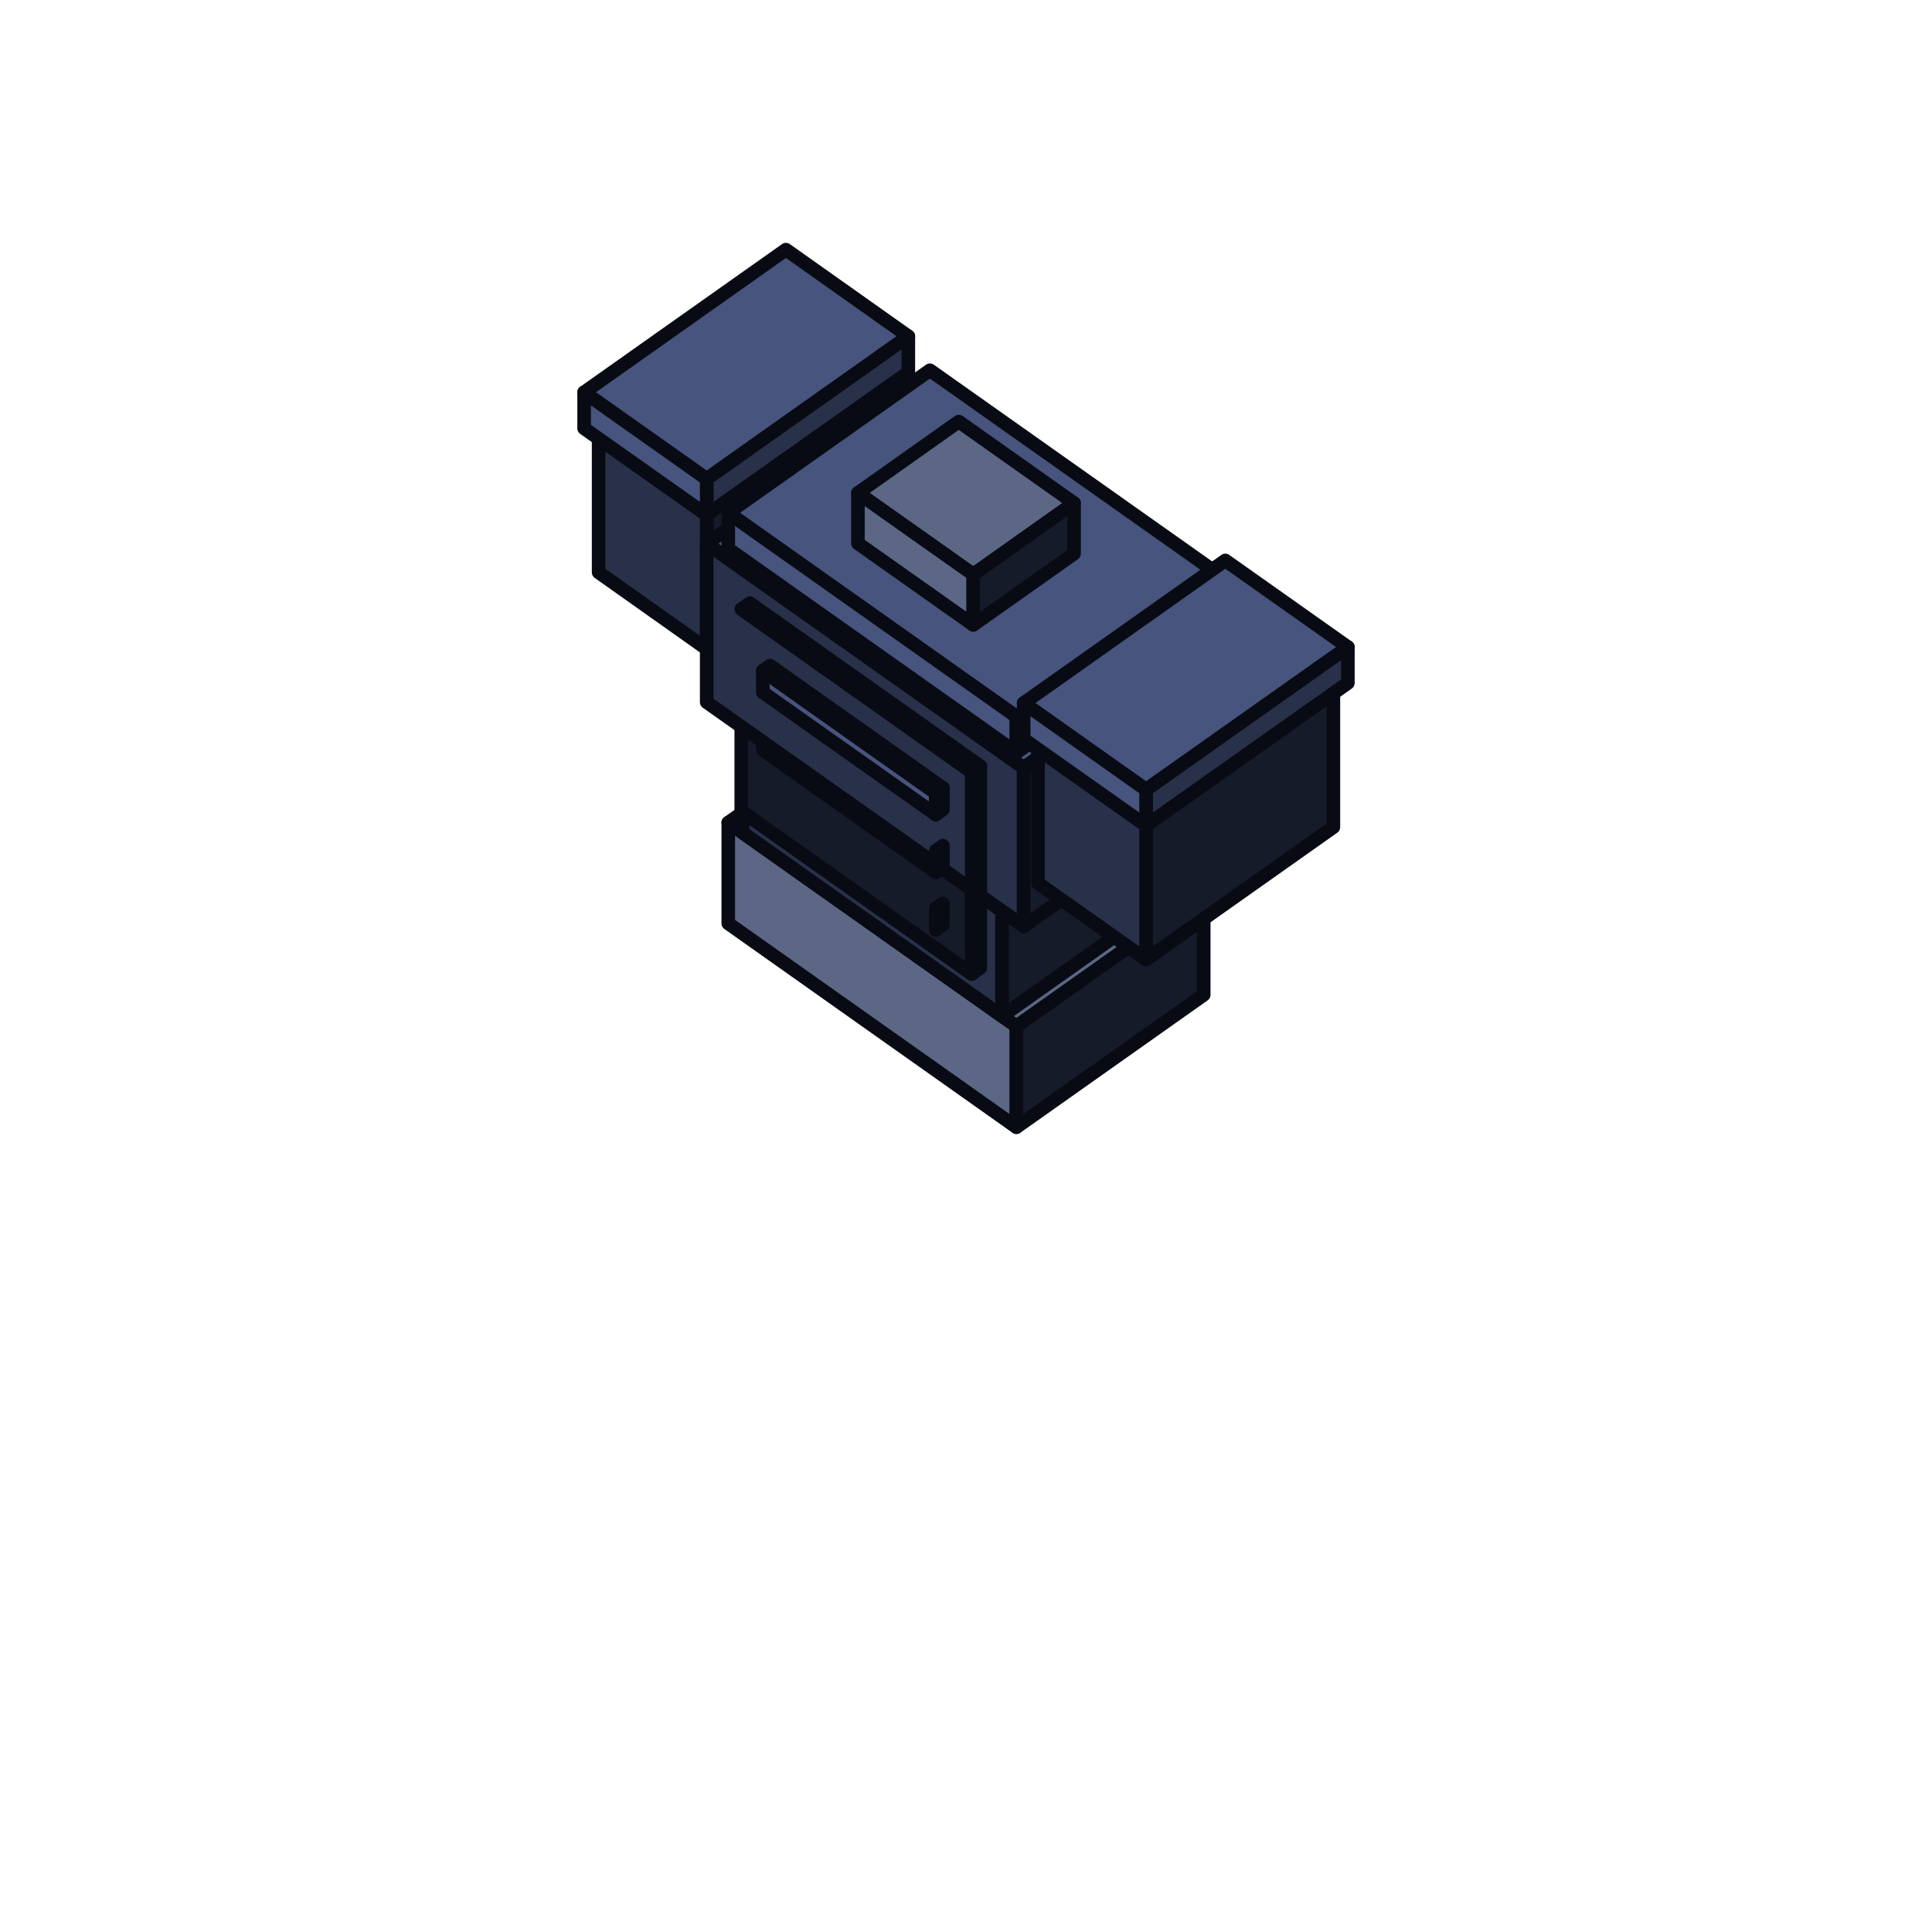
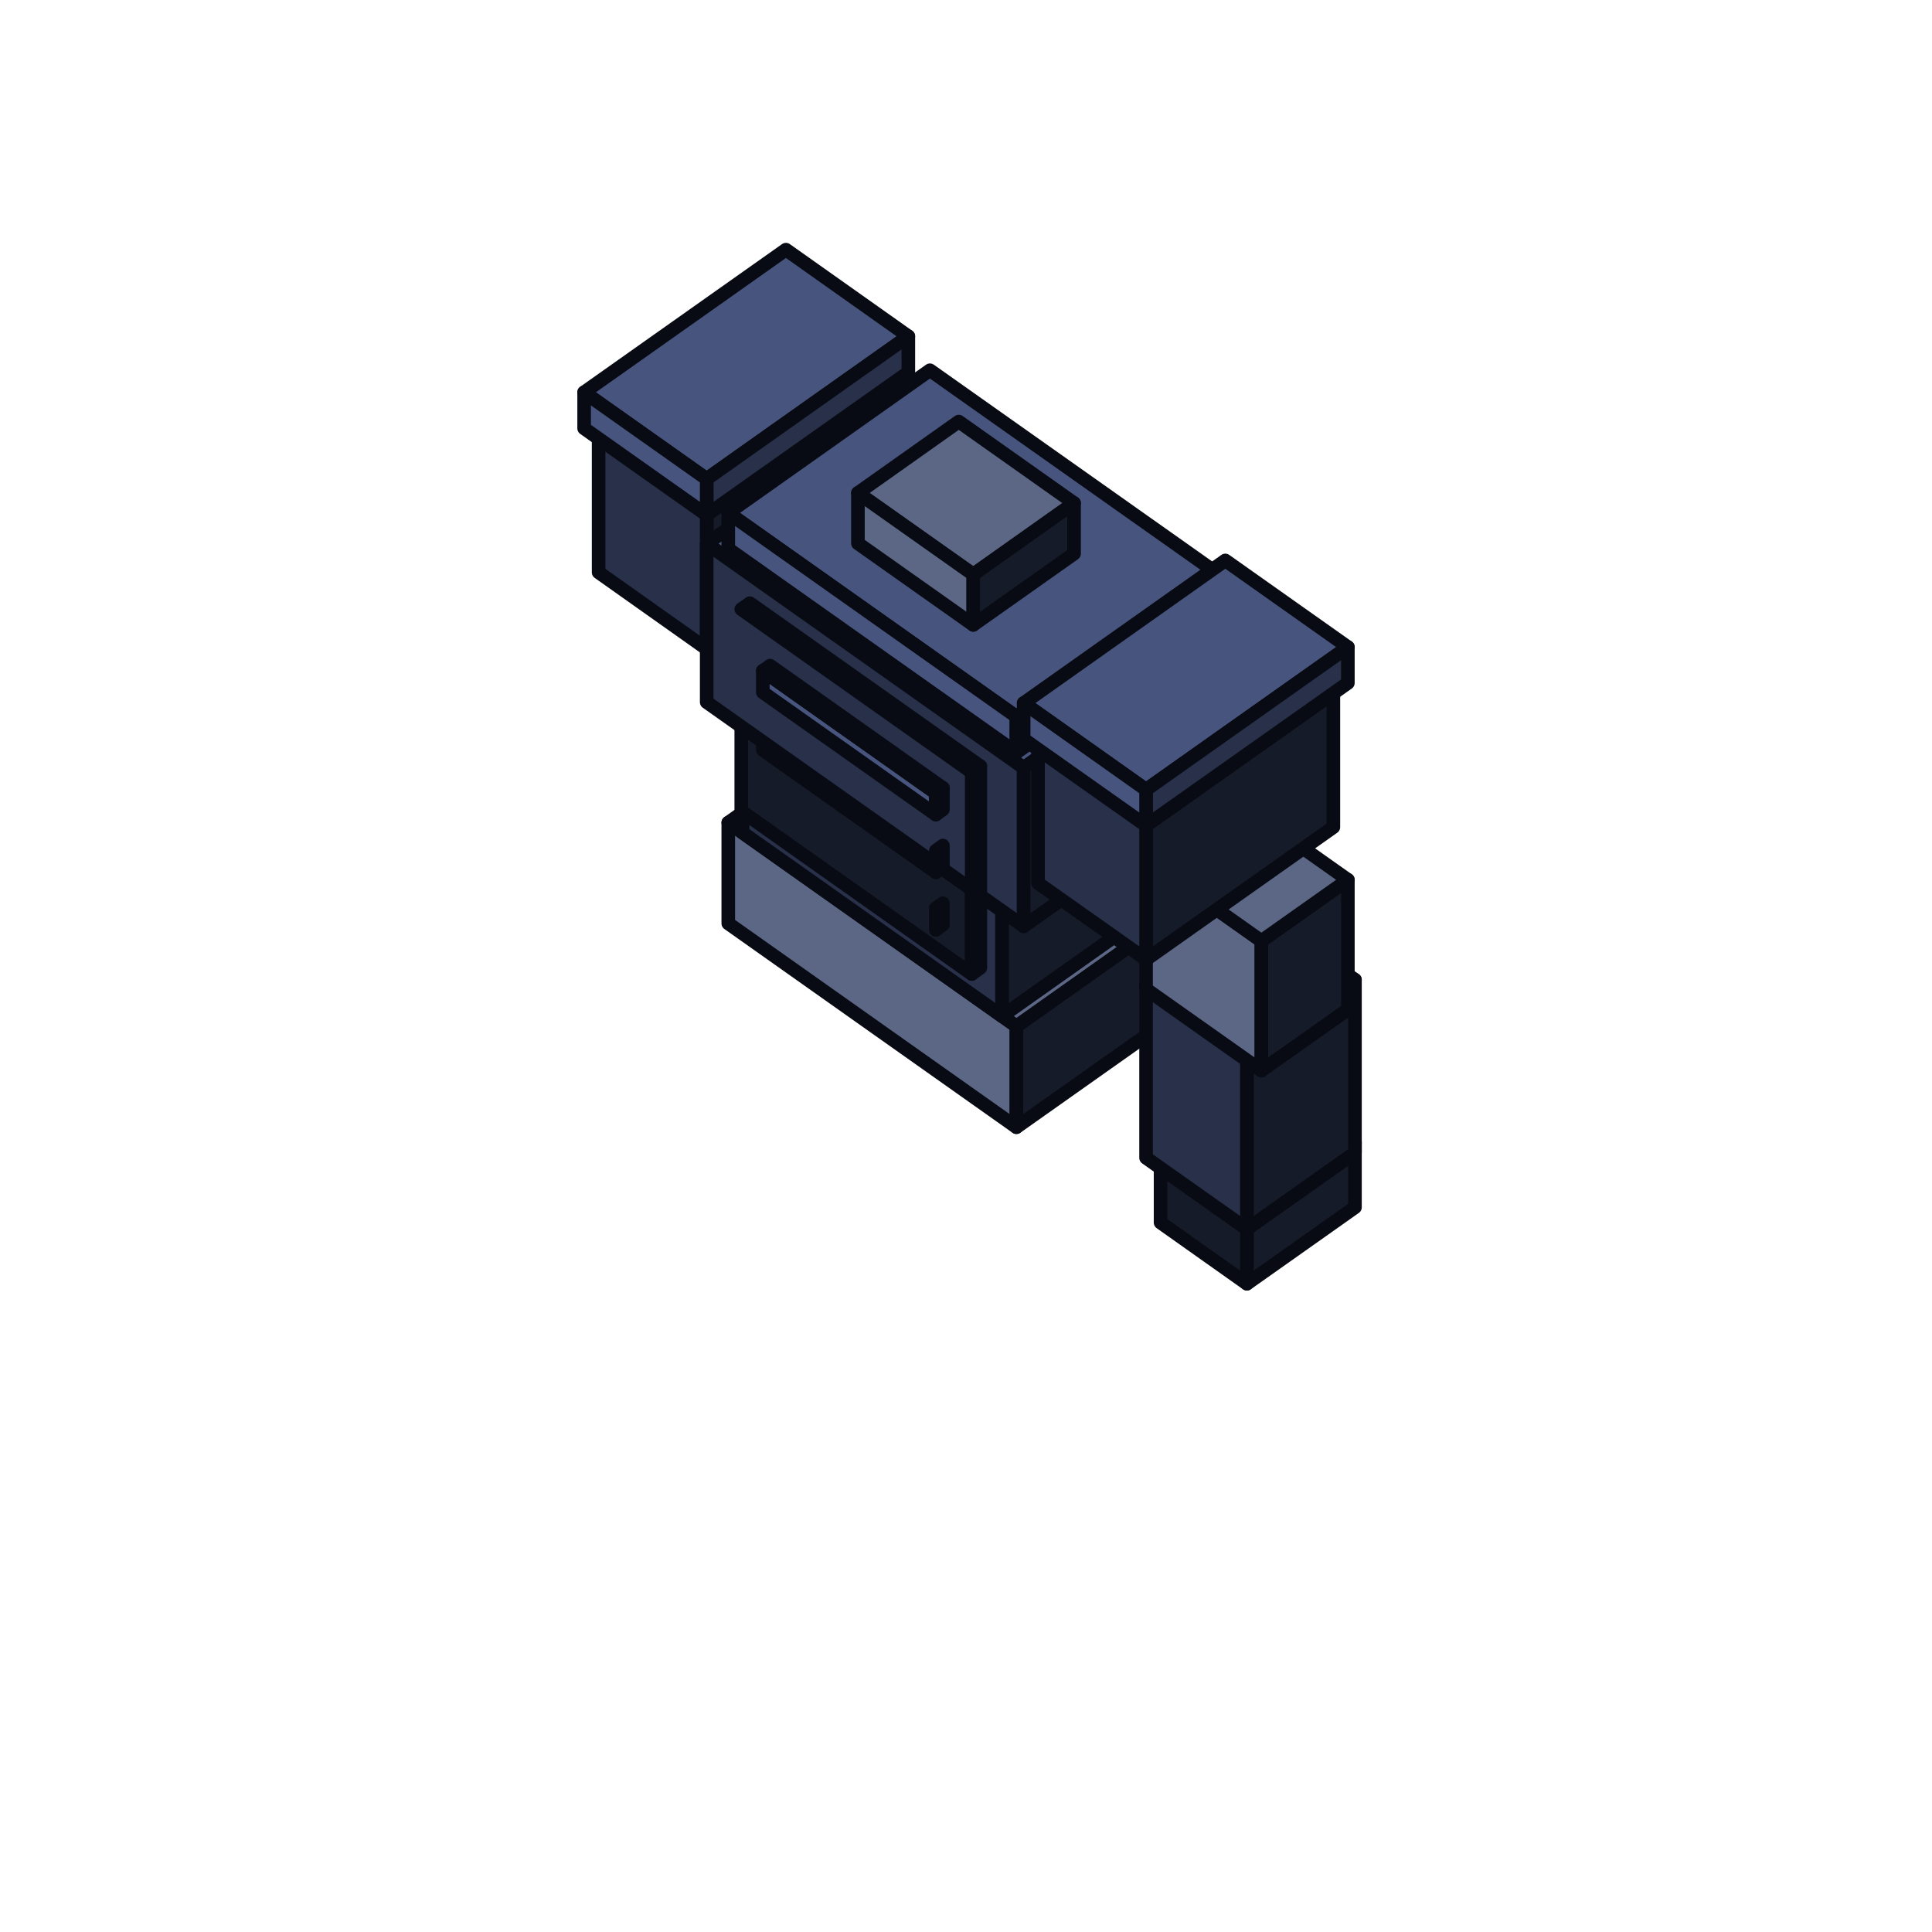
<svg xmlns="http://www.w3.org/2000/svg" viewBox="0 0 128 128" width="128" height="128" data-part-id="scout_body" data-type="body" data-direction="north">
  <g stroke="#080b13" stroke-width="0.9" stroke-linejoin="round">
    <path d="M53.5 26.34 L57.8 29.38 L57.8 27.47 L53.5 24.43 Z" fill="#2de2e6" stroke="none" />
    <path d="M57.8 27.47 L58.37 27.07 L54.07 24.03 L53.5 24.43 Z" fill="#2de2e6" stroke="none" />
    <path d="M57.8 29.38 L58.37 28.98 L58.37 27.07 L57.8 27.47 Z" fill="#2de2e6" stroke="none" />
    <path d="M66.0 44.38 L78.41 53.15 L78.41 42.46 L66.0 33.69 Z" fill="#161b29" />
    <path d="M67.34 68.0 L79.75 59.22 L60.66 45.72 L48.25 54.5 Z" fill="#5b6785" />
    <path d="M64.95 44.83 L78.32 54.28 L78.32 39.96 L64.95 30.51 Z" fill="#161b29" />
    <path d="M48.25 61.18 L67.34 74.68 L67.34 68.0 L48.25 54.5 Z" fill="#5b6785" />
    <path d="M46.82 42.99 L59.23 34.21 L59.23 24.67 L46.82 33.44 Z" fill="#161b29" />
    <path d="M78.41 42.46 L78.99 42.06 L66.58 33.28 L66.0 33.69 Z" fill="#28304a" />
    <path d="M78.41 53.15 L78.99 52.75 L78.99 42.06 L78.41 42.46 Z" fill="#161b29" />
    <path d="M46.82 33.44 L59.23 24.67 L52.07 19.6 L39.66 28.38 Z" fill="#47547e" />
    <path d="M67.34 74.68 L79.75 65.91 L79.75 59.22 L67.34 68.0 Z" fill="#161b29" />
    <path d="M66.48 33.26 L77.94 41.36 L77.94 39.45 L66.48 31.35 Z" fill="#2de2e6" stroke="none" />
    <path d="M39.66 37.92 L46.82 42.99 L46.82 33.44 L39.66 28.38 Z" fill="#28304a" />
    <path d="M66.39 59.69 L79.75 50.24 L62.57 38.09 L49.2 47.54 Z" fill="#47547e" />
    <path d="M77.94 39.45 L78.41 39.11 L66.96 31.01 L66.48 31.35 Z" fill="#2de2e6" stroke="none" />
    <path d="M78.32 54.28 L78.89 53.87 L78.89 39.55 L78.32 39.96 Z" fill="#161b29" />
    <path d="M46.82 31.73 L60.18 22.28 L52.07 16.54 L38.7 25.99 Z" fill="#47547e" />
    <path d="M78.32 39.96 L78.89 39.55 L65.53 30.1 L64.95 30.51 Z" fill="#28304a" />
    <path d="M49.2 55.17 L66.39 67.32 L66.39 59.69 L49.2 47.54 Z" fill="#28304a" />
    <path d="M46.82 34.12 L60.18 24.67 L60.18 22.28 L46.82 31.73 Z" fill="#28304a" />
+     <path d="M82.61 80.76 L89.77 75.69 L84.05 71.64 L76.89 76.71 Z" fill="#28304a" />
    <path d="M66.39 67.32 L79.75 57.87 L79.75 50.24 L66.39 59.69 Z" fill="#161b29" />
+     <path d="M82.61 85.05 L89.77 79.99 L89.77 75.69 L82.61 80.76 Z" fill="#161b29" />
    <path d="M77.94 41.36 L78.41 41.02 L78.41 39.11 L77.94 39.45 Z" fill="#2de2e6" stroke="none" />
+     <path d="M76.89 81.0 L82.61 85.05 L82.61 80.76 L76.89 76.71 Z" fill="#161b29" />
    <path d="M50.54 53.51 L62.0 61.61 L62.0 60.17 L50.54 52.07 Z" fill="#47547e" />
    <path d="M38.7 28.38 L46.82 34.12 L46.82 31.73 L38.7 25.99 Z" fill="#47547e" />
    <path d="M62.0 60.17 L62.47 59.84 L51.02 51.74 L50.54 52.07 Z" fill="#47547e" />
+     <path d="M84.52 67.88 L88.34 70.58 L88.34 68.67 L84.52 65.97 Z" fill="#2de2e6" stroke="none" />
+     <path d="M88.34 68.67 L88.91 68.27 L85.1 65.57 L84.52 65.97 Z" fill="#2de2e6" stroke="none" />
+     <path d="M88.34 70.58 L88.91 70.18 L88.91 68.27 L88.34 68.67 Z" fill="#2de2e6" stroke="none" />
    <path d="M49.11 53.73 L64.38 64.53 L64.38 51.16 L49.11 40.36 Z" fill="#161b29" />
    <path d="M50.54 49.69 L62.0 57.79 L62.0 56.36 L50.54 48.26 Z" fill="#47547e" />
    <path d="M62.0 56.36 L62.47 56.02 L51.02 47.92 L50.54 48.26 Z" fill="#47547e" />
    <path d="M67.82 50.87 L82.14 40.75 L61.14 25.9 L46.82 36.02 Z" fill="#47547e" />
    <path d="M62.0 61.61 L62.47 61.27 L62.47 59.84 L62.0 60.17 Z" fill="#28304a" />
    <path d="M46.82 46.52 L67.82 61.37 L67.82 50.87 L46.82 36.02 Z" fill="#28304a" />
    <path d="M67.34 47.48 L80.71 38.03 L61.61 24.53 L48.25 33.98 Z" fill="#47547e" />
+     <path d="M82.61 81.43 L89.77 76.37 L89.77 64.91 L82.61 69.98 Z" fill="#161b29" />
    <path d="M50.54 45.87 L62.0 53.97 L62.0 52.54 L50.54 44.44 Z" fill="#47547e" />
+     <path d="M75.93 76.71 L82.61 81.43 L82.61 69.98 L75.93 65.25 Z" fill="#28304a" />
    <path d="M62.0 52.54 L62.47 52.2 L51.02 44.1 L50.54 44.44 Z" fill="#47547e" />
    <path d="M62.0 57.79 L62.47 57.45 L62.47 56.02 L62.0 56.36 Z" fill="#28304a" />
    <path d="M67.82 61.37 L82.14 51.25 L82.14 40.75 L67.82 50.87 Z" fill="#161b29" />
+     <path d="M82.61 69.98 L89.77 64.91 L83.09 60.19 L75.93 65.25 Z" fill="#47547e" />
    <path d="M64.38 51.16 L64.95 50.76 L49.68 39.96 L49.11 40.36 Z" fill="#28304a" />
    <path d="M82.61 46.93 L86.91 49.97 L86.91 48.06 L82.61 45.02 Z" fill="#2de2e6" stroke="none" />
    <path d="M64.48 38.06 L71.16 33.33 L63.52 27.93 L56.84 32.66 Z" fill="#5b6785" />
    <path d="M64.38 64.53 L64.95 64.12 L64.95 50.76 L64.38 51.16 Z" fill="#161b29" />
    <path d="M86.91 48.06 L87.48 47.65 L83.19 44.62 L82.61 45.02 Z" fill="#2de2e6" stroke="none" />
    <path d="M86.91 49.97 L87.48 49.56 L87.48 47.65 L86.91 48.06 Z" fill="#2de2e6" stroke="none" />
    <path d="M48.25 36.36 L67.34 49.86 L67.34 47.48 L48.25 33.98 Z" fill="#47547e" />
    <path d="M56.84 36.0 L64.48 41.4 L64.48 38.06 L56.84 32.66 Z" fill="#5b6785" />
    <path d="M64.48 41.4 L71.16 36.68 L71.16 33.33 L64.48 38.06 Z" fill="#161b29" />
    <path d="M62.0 53.97 L62.47 53.63 L62.47 52.2 L62.0 52.54 Z" fill="#28304a" />
    <path d="M67.34 49.86 L80.71 40.41 L80.71 38.03 L67.34 47.48 Z" fill="#28304a" />
+     <path d="M75.93 65.53 L83.57 70.93 L83.57 62.34 L75.93 56.94 Z" fill="#5b6785" />
+     <path d="M83.57 70.93 L89.3 66.88 L89.3 58.29 L83.57 62.34 Z" fill="#161b29" />
+     <path d="M83.57 62.34 L89.3 58.29 L81.66 52.89 L75.93 56.94 Z" fill="#5b6785" />
    <path d="M75.93 63.57 L88.34 54.8 L88.34 45.25 L75.93 54.03 Z" fill="#161b29" />
    <path d="M75.93 54.03 L88.34 45.25 L81.18 40.19 L68.77 48.97 Z" fill="#47547e" />
    <path d="M68.77 58.51 L75.93 63.57 L75.93 54.03 L68.77 48.97 Z" fill="#28304a" />
    <path d="M75.93 52.32 L89.3 42.87 L81.18 37.13 L67.82 46.58 Z" fill="#47547e" />
    <path d="M75.93 54.7 L89.3 45.25 L89.3 42.87 L75.93 52.32 Z" fill="#28304a" />
    <path d="M67.82 48.97 L75.93 54.7 L75.93 52.32 L67.82 46.58 Z" fill="#47547e" />
  </g>
</svg>
